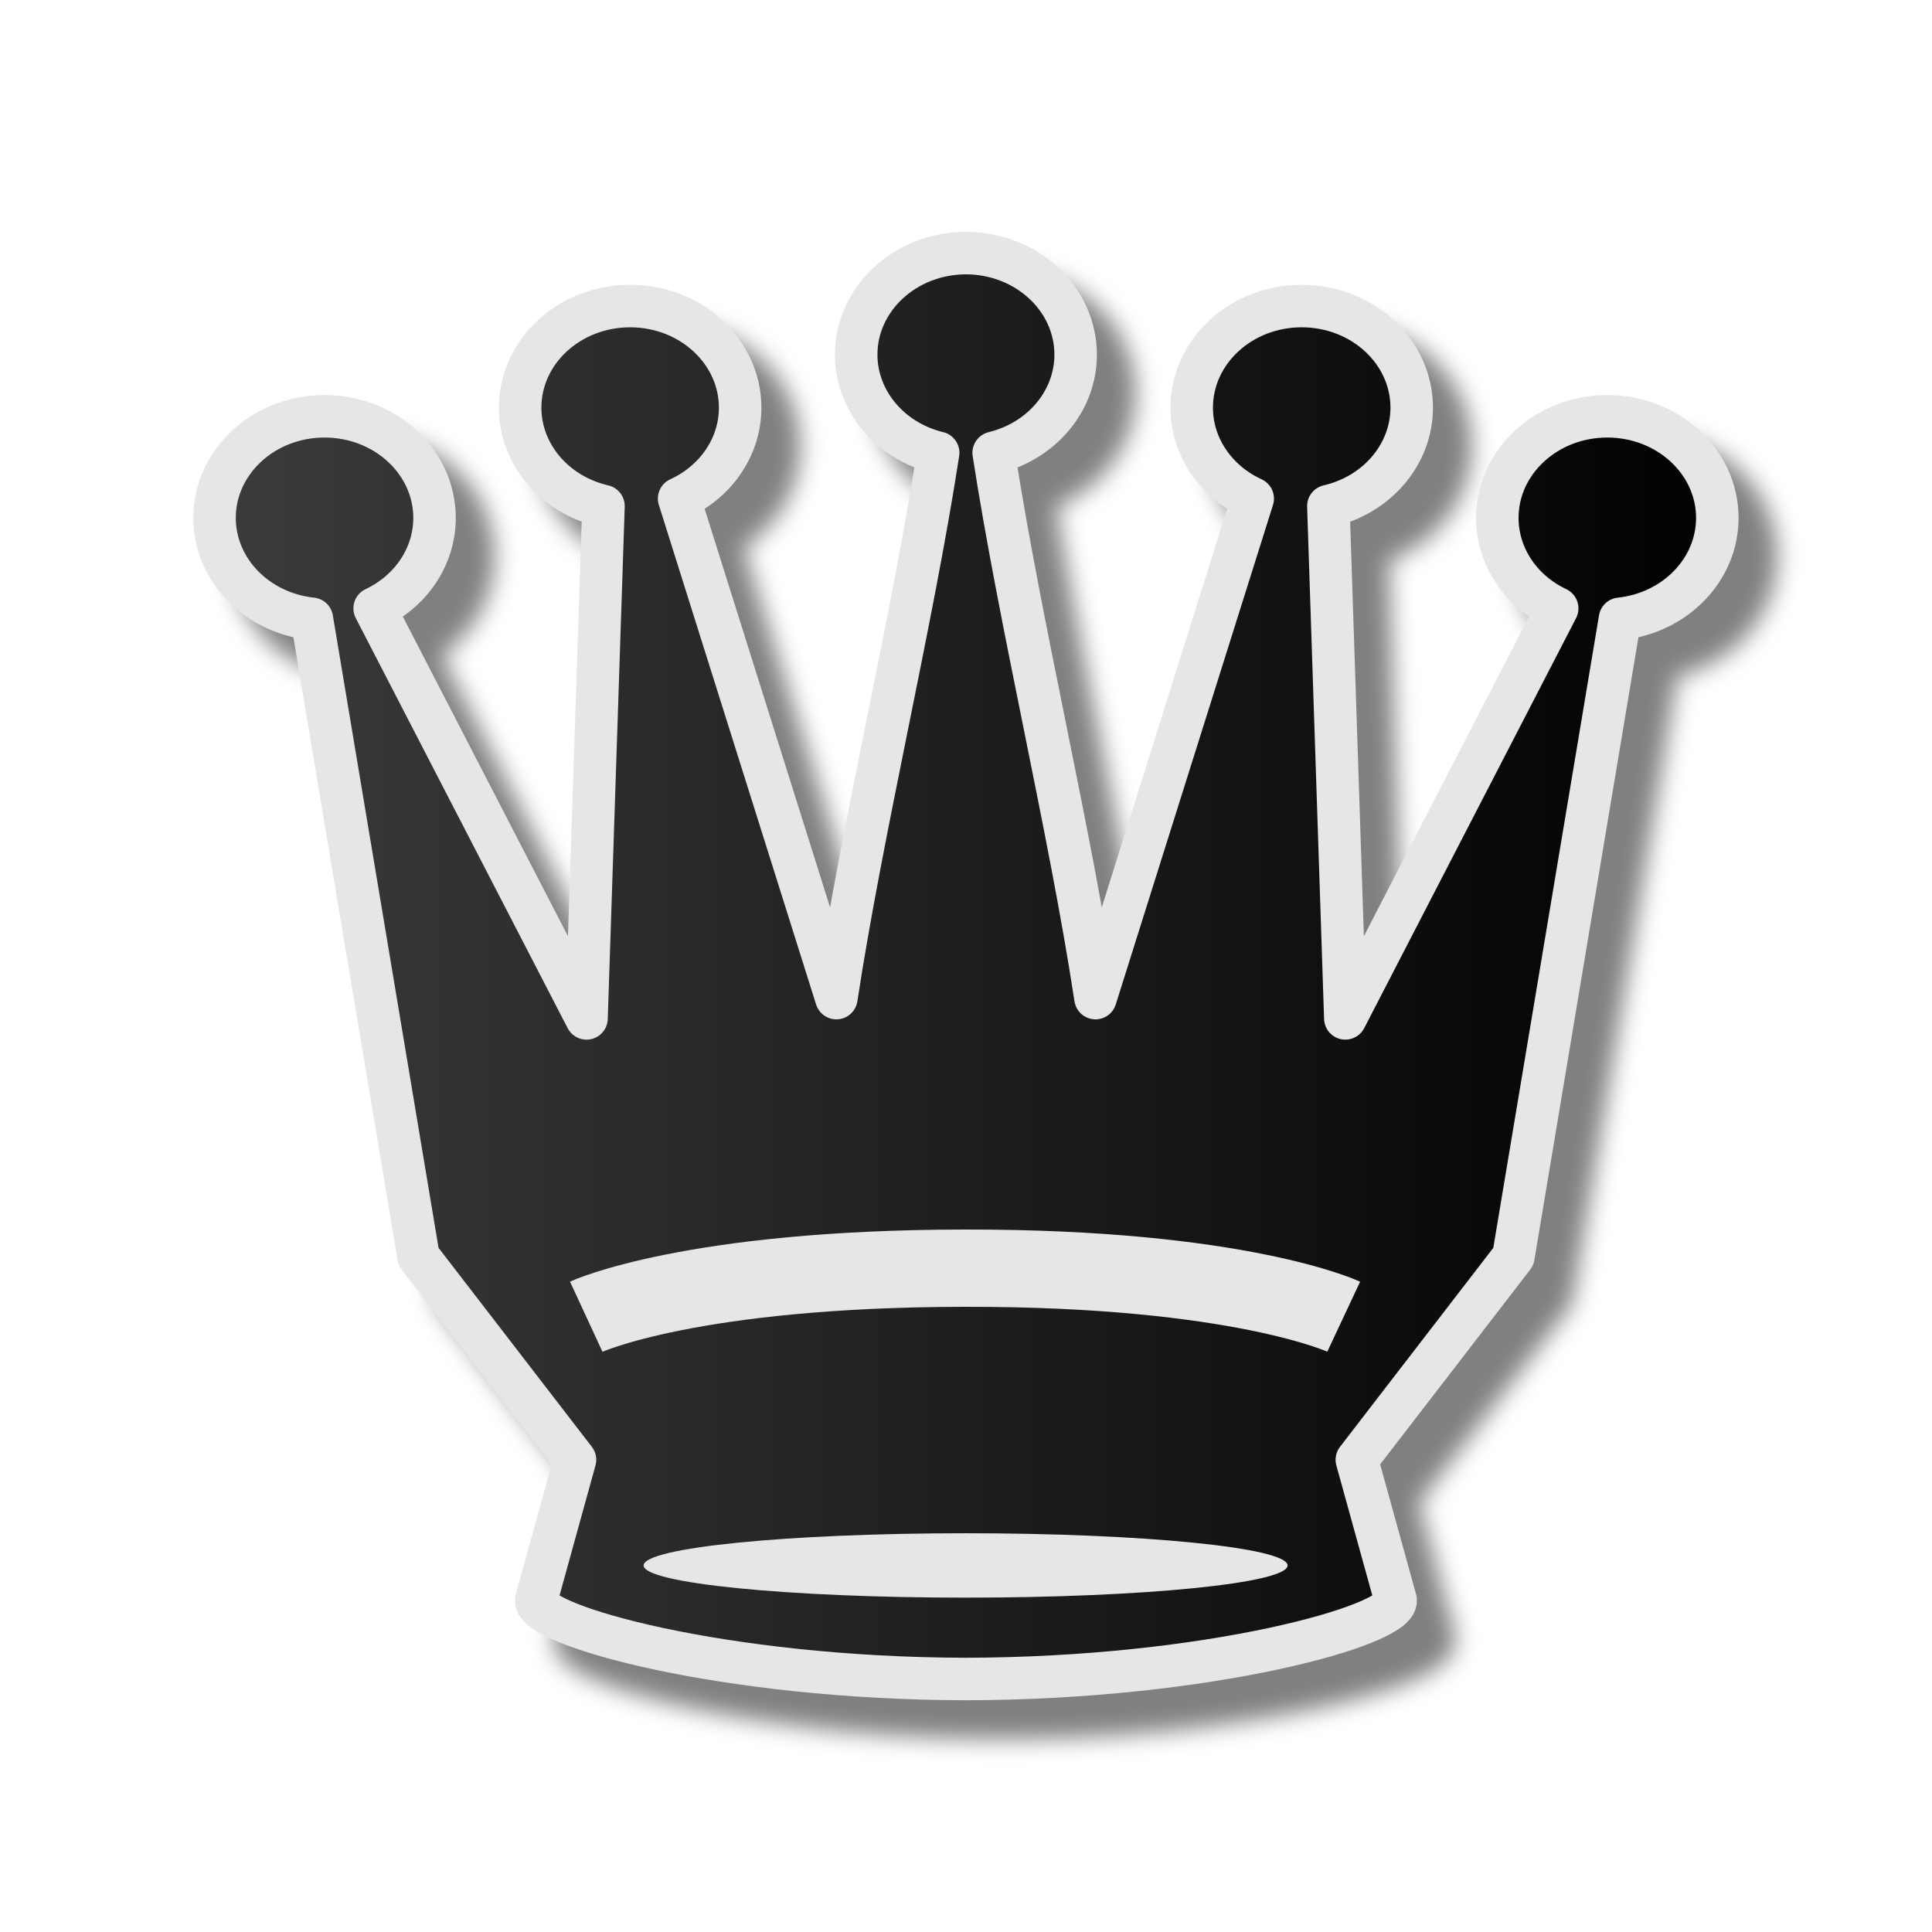
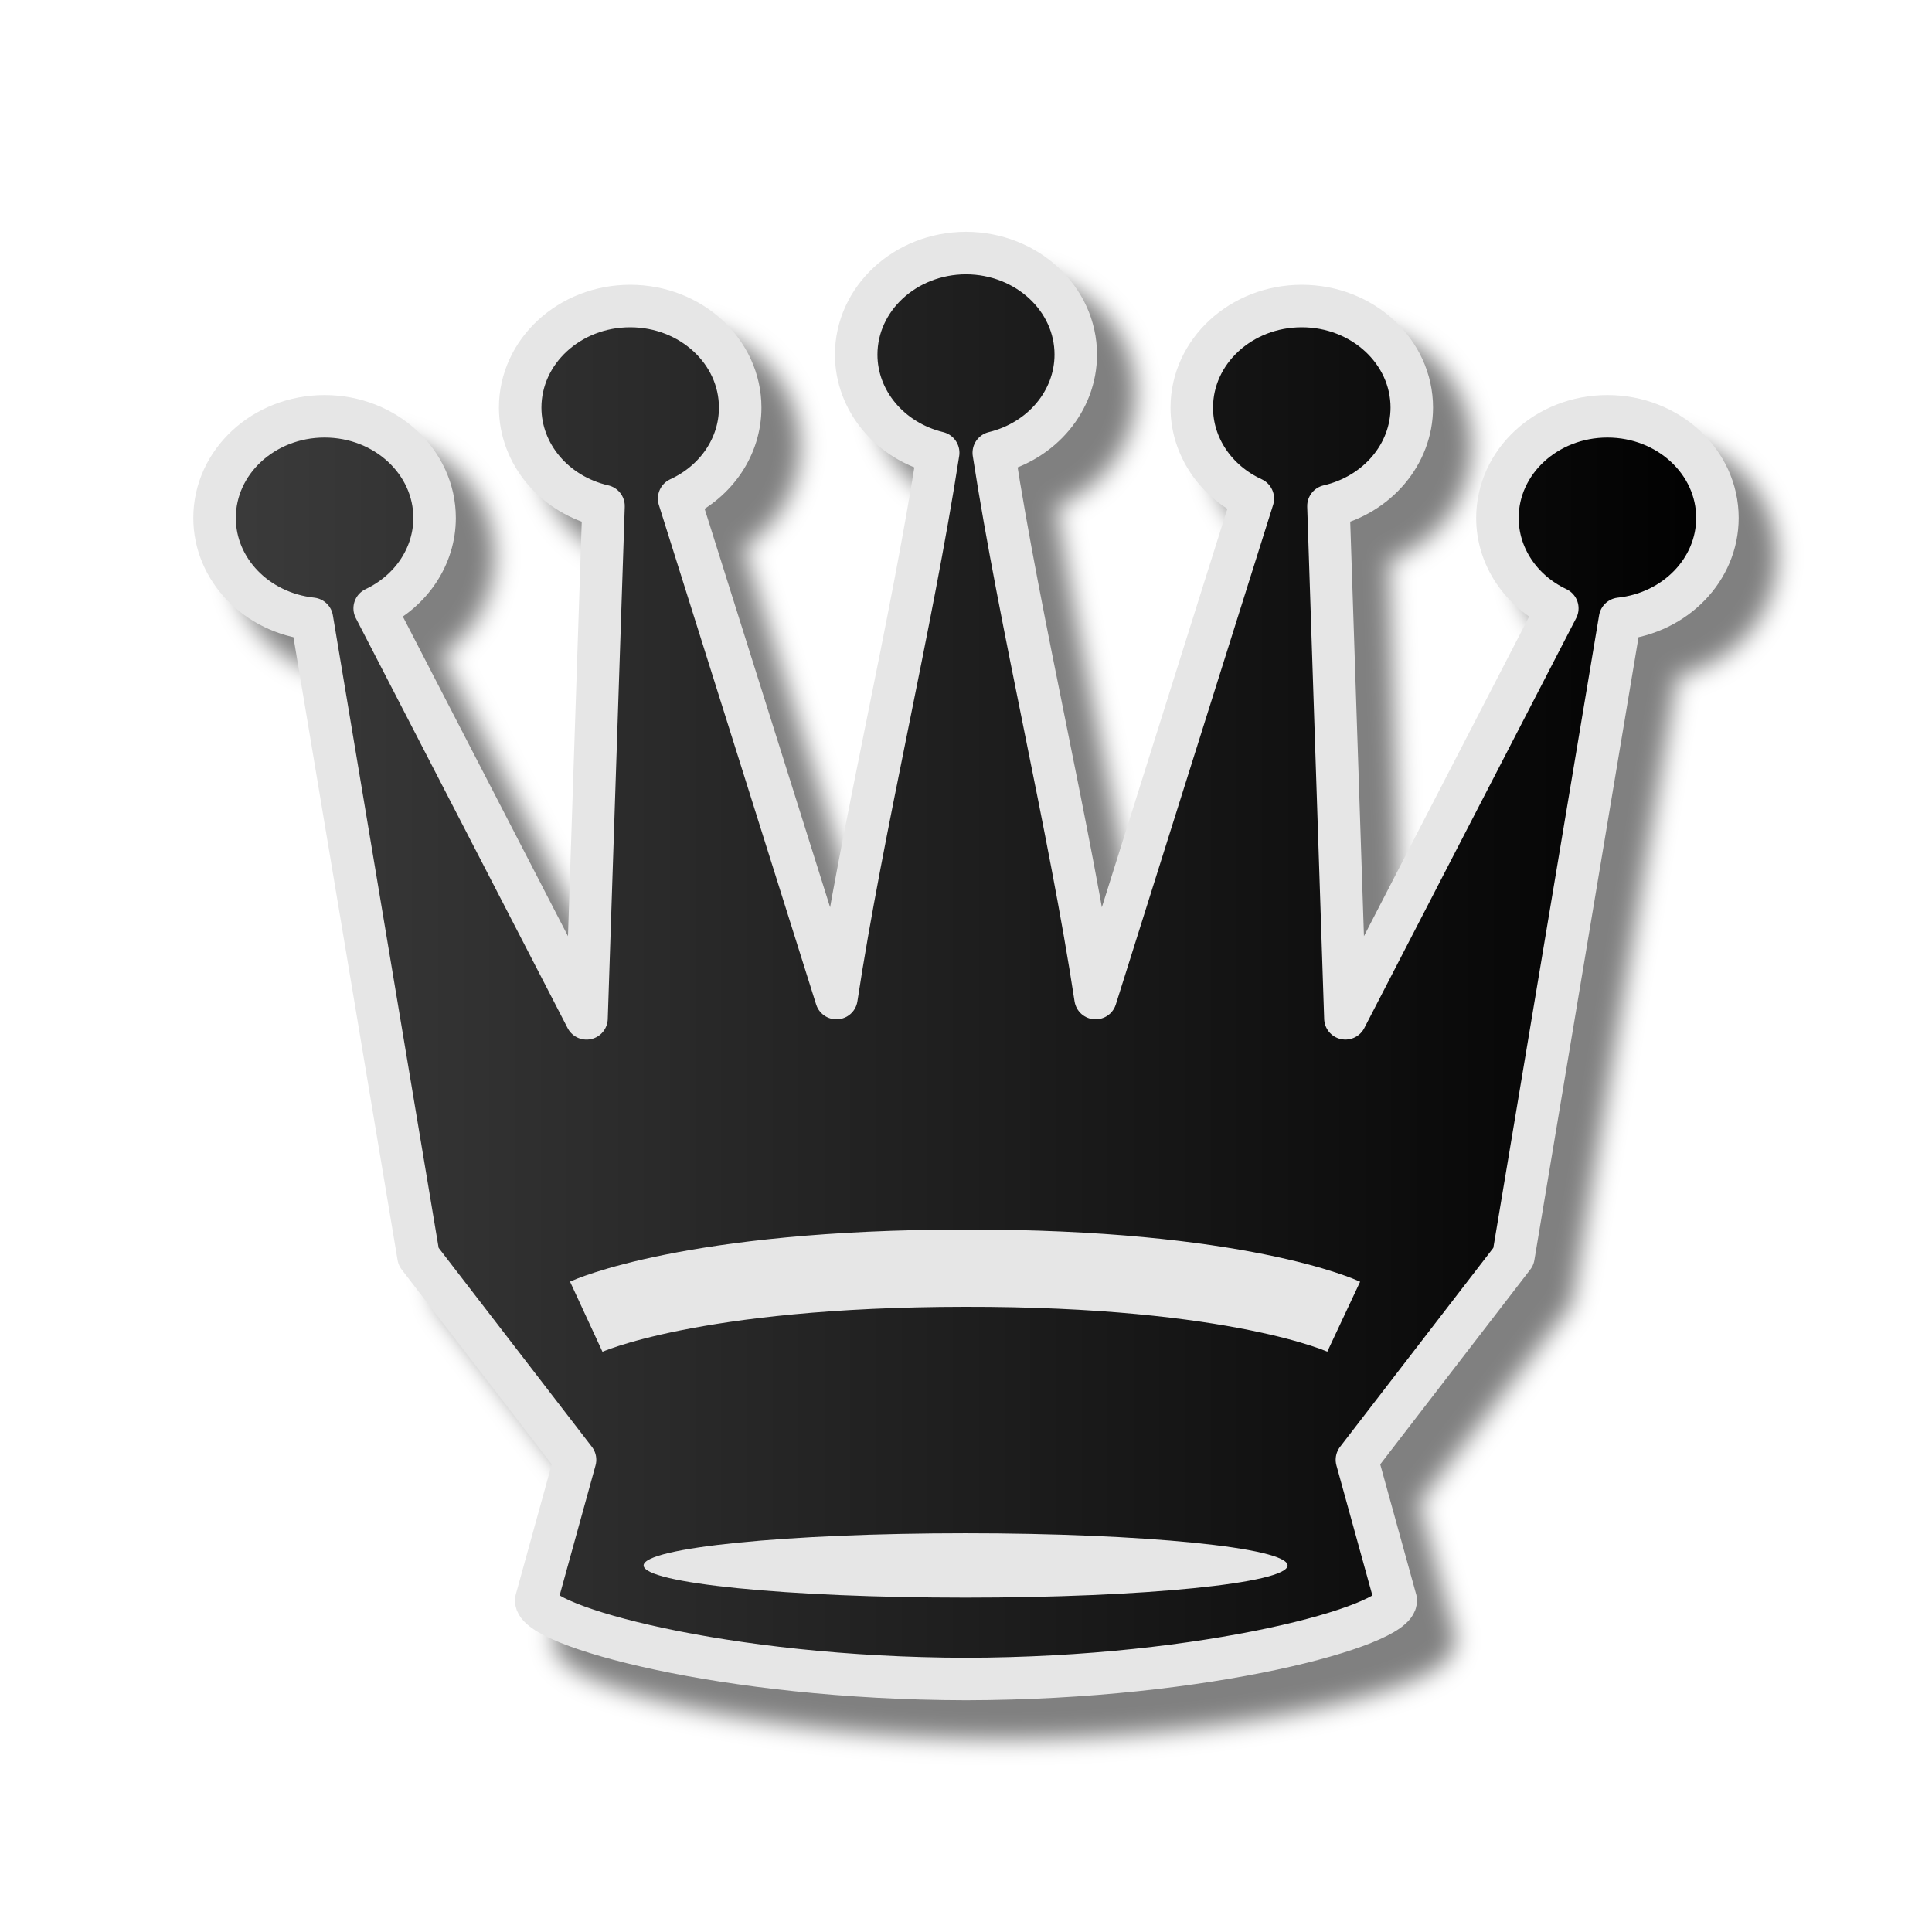
- <svg xmlns="http://www.w3.org/2000/svg" width="50mm" height="50mm" clip-rule="evenodd" fill-rule="evenodd" image-rendering="optimizeQuality" shape-rendering="geometricPrecision" text-rendering="geometricPrecision" version="1.1" viewBox="0 0 50 50">
+ <svg xmlns="http://www.w3.org/2000/svg" width="50mm" height="50mm" clip-rule="evenodd" fill-rule="evenodd" image-rendering="optimizeQuality" shape-rendering="geometricPrecision" text-rendering="geometricPrecision" viewBox="0 0 50 50">
  <defs>
-     <linearGradient id="linearGradient8684-4" x1="-71.637" x2="-30.678" y1="-83.325" y2="-83.325" gradientTransform="matrix(.97644 0 0 .99286 74.952 107.73)" gradientUnits="userSpaceOnUse">
+     <linearGradient id="a" x1="-71.637" x2="-30.678" y1="-83.325" y2="-83.325" gradientTransform="matrix(.97644 0 0 .99286 74.952 107.73)" gradientUnits="userSpaceOnUse">
      <stop stop-color="#3c3c3c" offset="0" />
      <stop offset="1" />
    </linearGradient>
-     <filter id="filter2813-0-1-5-1-2-1-1-4-1-0-3-6" color-interpolation-filters="sRGB">
+     <filter id="c" color-interpolation-filters="sRGB">
      <feGaussianBlur result="blur" stdDeviation="0.01 0.01" />
    </filter>
-     <filter id="filter839" color-interpolation-filters="sRGB">
-       <feFlood flood-color="rgb(0,0,0)" flood-opacity=".498" result="flood" />
+     <filter id="b" color-interpolation-filters="sRGB">
+       <feFlood flood-color="#000" flood-opacity=".498" result="flood" />
      <feComposite in="flood" in2="SourceGraphic" operator="in" result="composite1" />
-       <feGaussianBlur in="composite1" result="blur" stdDeviation="0.3" />
+       <feGaussianBlur in="composite1" result="blur" stdDeviation=".3" />
      <feOffset dx="1" dy="1" result="offset" />
      <feComposite in="SourceGraphic" in2="offset" result="composite2" />
    </filter>
  </defs>
-   <path d="m24.994 6.549v5.086e-4c-1.568 0.006-2.835 1.181-2.836 2.629 0.002 1.193 0.873 2.236 2.122 2.54-0.689 4.449-1.967 9.726-2.635 14.112l-4.069-12.927c0.967-0.444 1.579-1.356 1.579-2.353-8.1e-5 -1.452-1.275-2.629-2.847-2.63-1.572 5.87e-5 -2.847 1.177-2.847 2.63 0.002 1.205 0.891 2.255 2.157 2.547l-0.439 13.258-5.483-10.611c0.951-0.45 1.55-1.354 1.55-2.341-8e-5 -1.452-1.275-2.629-2.847-2.63-1.572 5.9e-5 -2.847 1.177-2.847 2.63 9.054e-4 1.335 1.084 2.457 2.519 2.611l2.759 16.507 4.051 5.258-1.005 3.634c-0.042 0.655 4.848 2.027 11.122 2.039 6.274-0.012 11.164-1.384 11.122-2.039l-1.005-3.634 4.051-5.258 2.759-16.507c1.435-0.154 2.518-1.276 2.519-2.611-8e-5 -1.452-1.275-2.629-2.847-2.63-1.572 7.2e-5 -2.847 1.177-2.847 2.63 2.2e-5 0.987 0.598 1.891 1.55 2.341l-5.483 10.611-0.439-13.258c1.266-0.292 2.155-1.342 2.157-2.547-8.1e-5 -1.452-1.275-2.629-2.847-2.63-1.572 5.87e-5 -2.847 1.177-2.847 2.63 4.58e-4 0.998 0.612 1.909 1.579 2.353l-4.069 12.927c-0.668-4.386-1.946-9.662-2.635-14.112 1.249-0.304 2.121-1.346 2.122-2.54-3.68e-4 -1.448-1.268-2.623-2.836-2.629v-5.086e-4l-0.005 5.086e-4 -0.005-5.086e-4z" fill="url(#linearGradient8684-4)" filter="url(#filter839)" stroke="#e6e6e6" stroke-linecap="round" stroke-linejoin="round" stroke-width="1.1" style="paint-order:normal" />
-   <ellipse class="st15" transform="matrix(.25939 0 0 .29298 -1196.4 778.12)" cx="4708.7" cy="-2517.6" rx="32.126" ry="2.844" clip-rule="evenodd" fill="#e6e6e6" fill-rule="evenodd" filter="url(#filter2813-0-1-5-1-2-1-1-4-1-0-3-6)" image-rendering="optimizeQuality" shape-rendering="geometricPrecision" stroke-width="1.198" />
-   <path d="m15.172 34.076s2.699-1.249 9.802-1.256c7.103-0.009 9.801 1.256 9.801 1.256" fill="none" stroke="#e6e6e6" stroke-linejoin="round" stroke-width="2" style="paint-order:stroke fill markers" />
+   <path d="M24.994 6.549c-1.568.006-2.835 1.181-2.836 2.63.002 1.193.873 2.235 2.122 2.539-.688 4.45-1.967 9.726-2.634 14.112l-4.07-12.927c.968-.444 1.58-1.356 1.58-2.353 0-1.453-1.275-2.63-2.847-2.63s-2.847 1.177-2.847 2.63c.002 1.205.89 2.255 2.157 2.547l-.44 13.258-5.482-10.611c.951-.45 1.55-1.354 1.55-2.34 0-1.453-1.275-2.63-2.847-2.63-1.573 0-2.847 1.177-2.847 2.63 0 1.334 1.084 2.456 2.519 2.61l2.76 16.507 4.05 5.258-1.004 3.634c-.042.656 4.848 2.028 11.122 2.04 6.273-.012 11.164-1.384 11.122-2.04l-1.005-3.634 4.05-5.258 2.76-16.507c1.435-.154 2.519-1.276 2.52-2.61 0-1.453-1.275-2.63-2.847-2.63-1.573 0-2.847 1.177-2.847 2.63 0 .986.598 1.89 1.55 2.34l-5.484 10.61-.439-13.257c1.266-.292 2.155-1.342 2.157-2.547 0-1.453-1.275-2.63-2.847-2.63s-2.847 1.177-2.847 2.63c0 .997.612 1.909 1.58 2.353l-4.07 12.927c-.667-4.386-1.946-9.662-2.634-14.112 1.249-.304 2.12-1.346 2.122-2.54 0-1.448-1.268-2.623-2.836-2.629h-.011z" fill="url(#a)" filter="url(#b)" stroke="#e6e6e6" stroke-linecap="round" stroke-linejoin="round" stroke-width="1.1" />
+   <ellipse class="st15" transform="matrix(.25939 0 0 .29298 -1196.4 778.12)" cx="4708.7" cy="-2517.6" rx="32.126" ry="2.844" fill="#e6e6e6" filter="url(#c)" />
+   <path d="M15.172 34.076s2.7-1.249 9.802-1.256c7.103-.01 9.801 1.256 9.801 1.256" fill="none" stroke="#e6e6e6" stroke-linejoin="round" stroke-width="2" paint-order="stroke fill markers" />
</svg>
